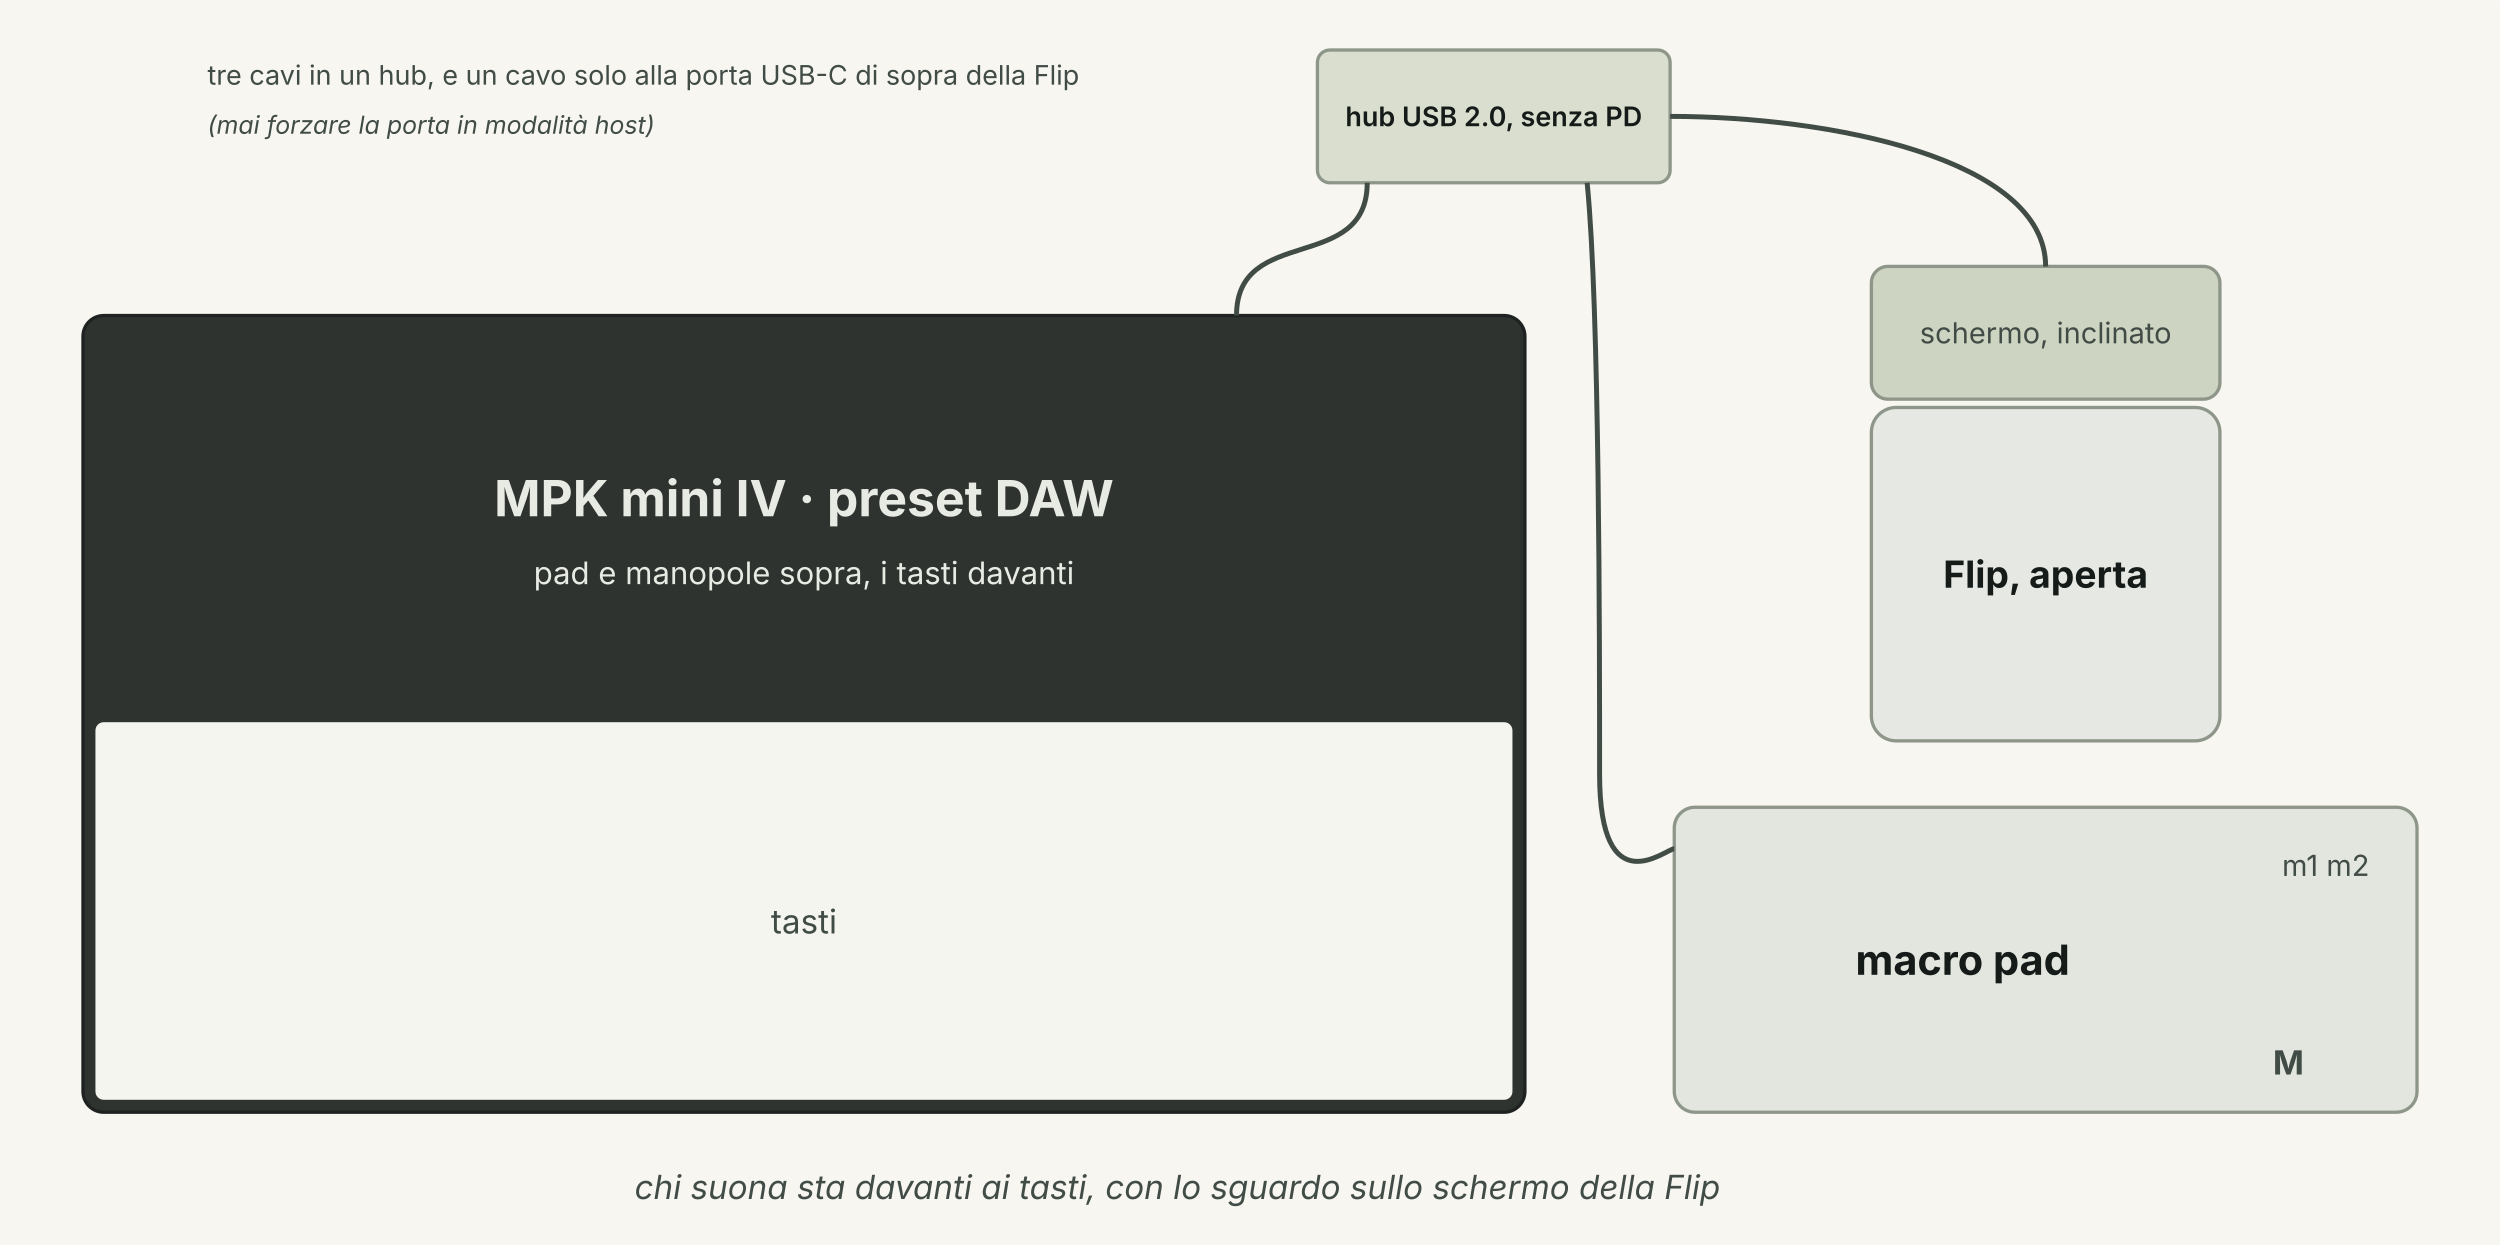
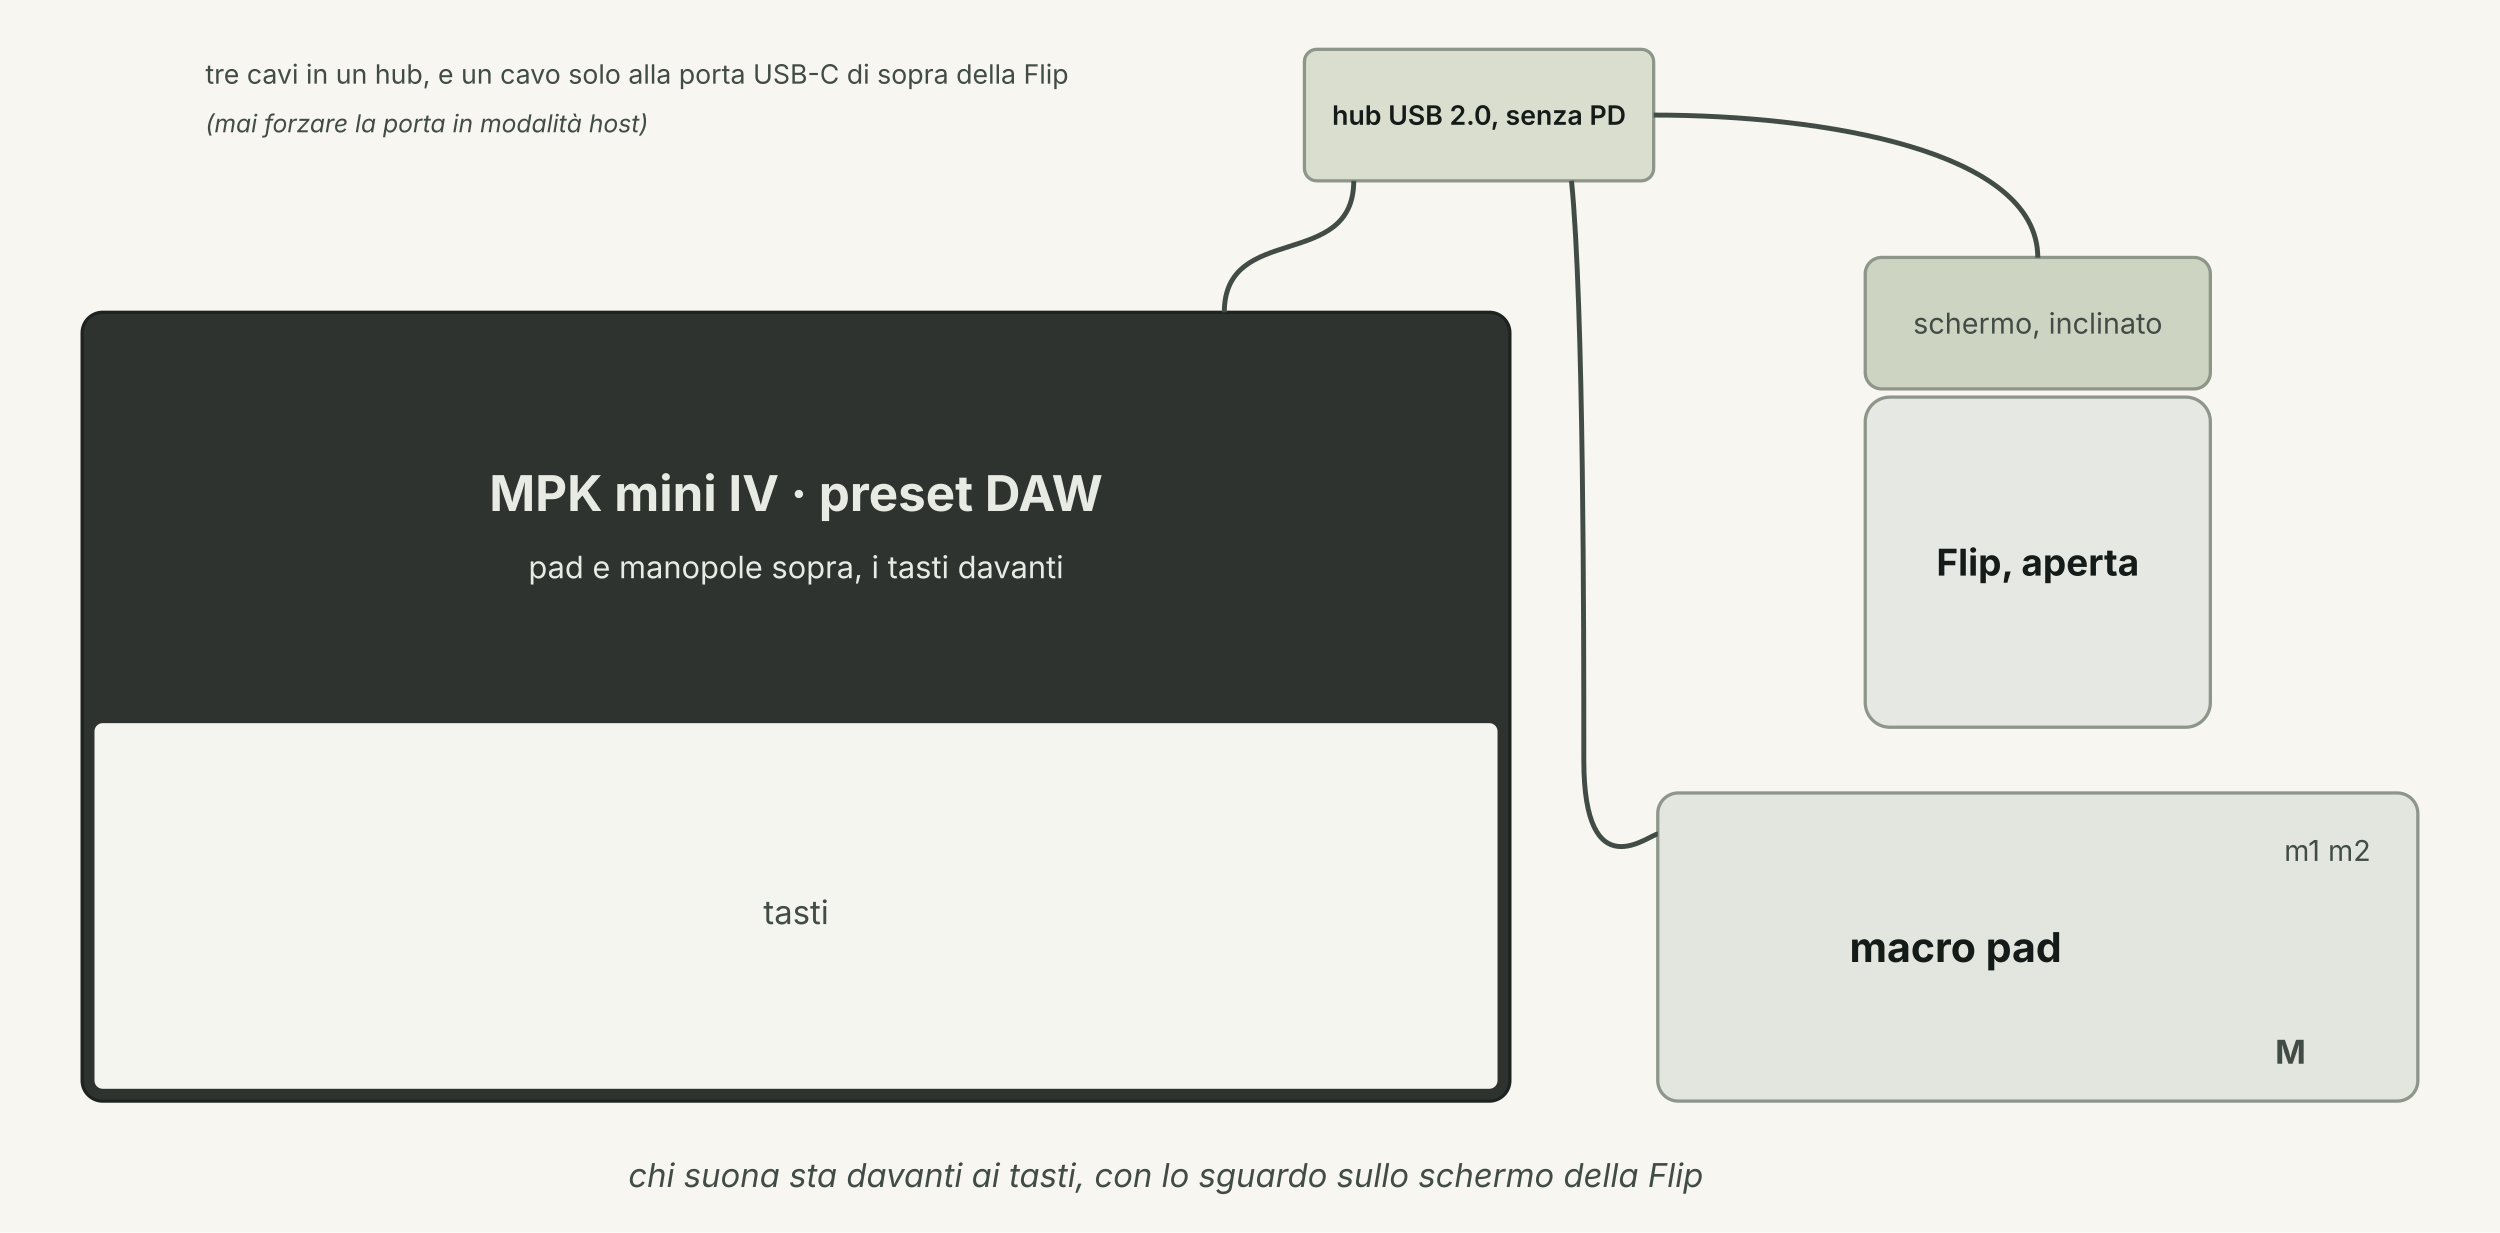
- <svg xmlns="http://www.w3.org/2000/svg" viewBox="0 0 602.5 300.0" width="1566" height="780" font-family="Inter, 'Segoe UI', Helvetica, Arial, sans-serif">
-   <rect x="0" y="0" width="602.5" height="300.0" fill="#F7F6F1" />
+ <svg xmlns="http://www.w3.org/2000/svg" viewBox="0 0 608.5 300.0" width="1582" height="780" font-family="Inter, 'Segoe UI', Helvetica, Arial, sans-serif">
+   <rect x="0" y="0" width="608.5" height="300.0" fill="#F7F6F1" />
  <rect x="20.00" y="76.00" width="347.50" height="192.00" rx="5" fill="#2E3330" stroke="#1E2220" stroke-width="0.8" />
-   <rect x="23.00" y="174.00" width="341.50" height="91.00" rx="2" fill="#F4F5EF" stroke="none" stroke-width="0.5" />
+   <rect x="23.00" y="176.00" width="341.50" height="89.00" rx="2" fill="#F4F5EF" stroke="none" stroke-width="0.5" />
  <text x="193.75" y="120.00" font-size="12" fill="#E8EBE4" text-anchor="middle" font-weight="700" dominant-baseline="central">MPK mini IV · preset DAW</text>
  <text x="193.75" y="138.00" font-size="7.5" fill="#E8EBE4" text-anchor="middle" font-weight="400" dominant-baseline="central">pad e manopole sopra, i tasti davanti</text>
  <text x="193.75" y="222.00" font-size="8" fill="#424C47" text-anchor="middle" font-weight="400" dominant-baseline="central">tasti</text>
-   <rect x="403.50" y="194.50" width="179.00" height="73.50" rx="5.0" fill="#E3E6DF" stroke="#8E968A" stroke-width="0.8" />
-   <text x="473.00" y="231.25" font-size="10" fill="#141B18" text-anchor="middle" font-weight="700" dominant-baseline="central">macro pad</text>
-   <text x="560.50" y="208.50" font-size="7" fill="#424C47" text-anchor="middle" font-weight="400" dominant-baseline="central">m1  m2</text>
-   <text x="551.50" y="256.00" font-size="8" fill="#424C47" text-anchor="middle" font-weight="700" dominant-baseline="central">M</text>
-   <rect x="451.00" y="64.15" width="84.00" height="32.00" rx="4" fill="#CED4C2" stroke="#8E968A" stroke-width="0.8" />
-   <text x="493.00" y="80.15" font-size="7" fill="#424C47" text-anchor="middle" font-weight="400" dominant-baseline="central">schermo, inclinato</text>
-   <rect x="451.00" y="98.15" width="84.00" height="80.35" rx="6" fill="#E6E8E3" stroke="#8E968A" stroke-width="0.8" />
-   <text x="493.00" y="138.32" font-size="9" fill="#141B18" text-anchor="middle" font-weight="700" dominant-baseline="central">Flip, aperta</text>
+   <rect x="403.50" y="193.00" width="185.00" height="75.00" rx="5.0" fill="#E3E6DF" stroke="#8E968A" stroke-width="0.8" />
+   <text x="476.00" y="230.50" font-size="10" fill="#141B18" text-anchor="middle" font-weight="700" dominant-baseline="central">macro pad</text>
+   <text x="566.50" y="207.00" font-size="7" fill="#424C47" text-anchor="middle" font-weight="400" dominant-baseline="central">m1  m2</text>
+   <text x="557.50" y="256.00" font-size="8" fill="#424C47" text-anchor="middle" font-weight="700" dominant-baseline="central">M</text>
+   <rect x="454.00" y="62.65" width="84.00" height="32.00" rx="4" fill="#CED4C2" stroke="#8E968A" stroke-width="0.8" />
+   <text x="496.00" y="78.65" font-size="7" fill="#424C47" text-anchor="middle" font-weight="400" dominant-baseline="central">schermo, inclinato</text>
+   <rect x="454.00" y="96.65" width="84.00" height="80.35" rx="6" fill="#E6E8E3" stroke="#8E968A" stroke-width="0.8" />
+   <text x="496.00" y="136.82" font-size="9" fill="#141B18" text-anchor="middle" font-weight="700" dominant-baseline="central">Flip, aperta</text>
  <rect x="317.50" y="12.00" width="85.00" height="32.00" rx="3" fill="#D9DECE" stroke="#8E968A" stroke-width="0.8" />
  <text x="360.00" y="28.00" font-size="6.5" fill="#141B18" text-anchor="middle" font-weight="600" dominant-baseline="central">hub USB 2.0, senza PD</text>
  <path d="M329.5,44.0 C329.5,66.0 298.0,54.0 298.0,76.0" fill="none" stroke="#424C47" stroke-width="1.2" />
-   <path d="M382.5,44.0 C385.5,74.0 385.5,154.5 385.5,186.5 S401.5,204.5 403.5,204.5" fill="none" stroke="#424C47" stroke-width="1.2" />
-   <path d="M402.5,28.0 C441.0,28.0 493.0,38.2 493.0,64.2" fill="none" stroke="#424C47" stroke-width="1.2" />
+   <path d="M382.5,44.0 C385.5,74.0 385.5,153.0 385.5,185.0 S401.5,203.0 403.5,203.0" fill="none" stroke="#424C47" stroke-width="1.2" />
+   <path d="M402.5,28.0 C444.0,28.0 496.0,36.7 496.0,62.7" fill="none" stroke="#424C47" stroke-width="1.2" />
  <text x="50.00" y="18.00" font-size="6.5" fill="#424C47" text-anchor="start" font-weight="400" dominant-baseline="central">tre cavi in un hub, e un cavo solo alla porta USB-C di sopra della Flip</text>
  <text x="50.00" y="30.00" font-size="6.0" fill="#424C47" text-anchor="start" font-weight="400" dominant-baseline="central" font-style="italic">(mai forzare la porta in modalità host)</text>
  <text x="283.75" y="286.00" font-size="8" fill="#424C47" text-anchor="middle" font-weight="400" dominant-baseline="central" font-style="italic">chi suona sta davanti ai tasti, con lo sguardo sullo schermo della Flip</text>
</svg>
